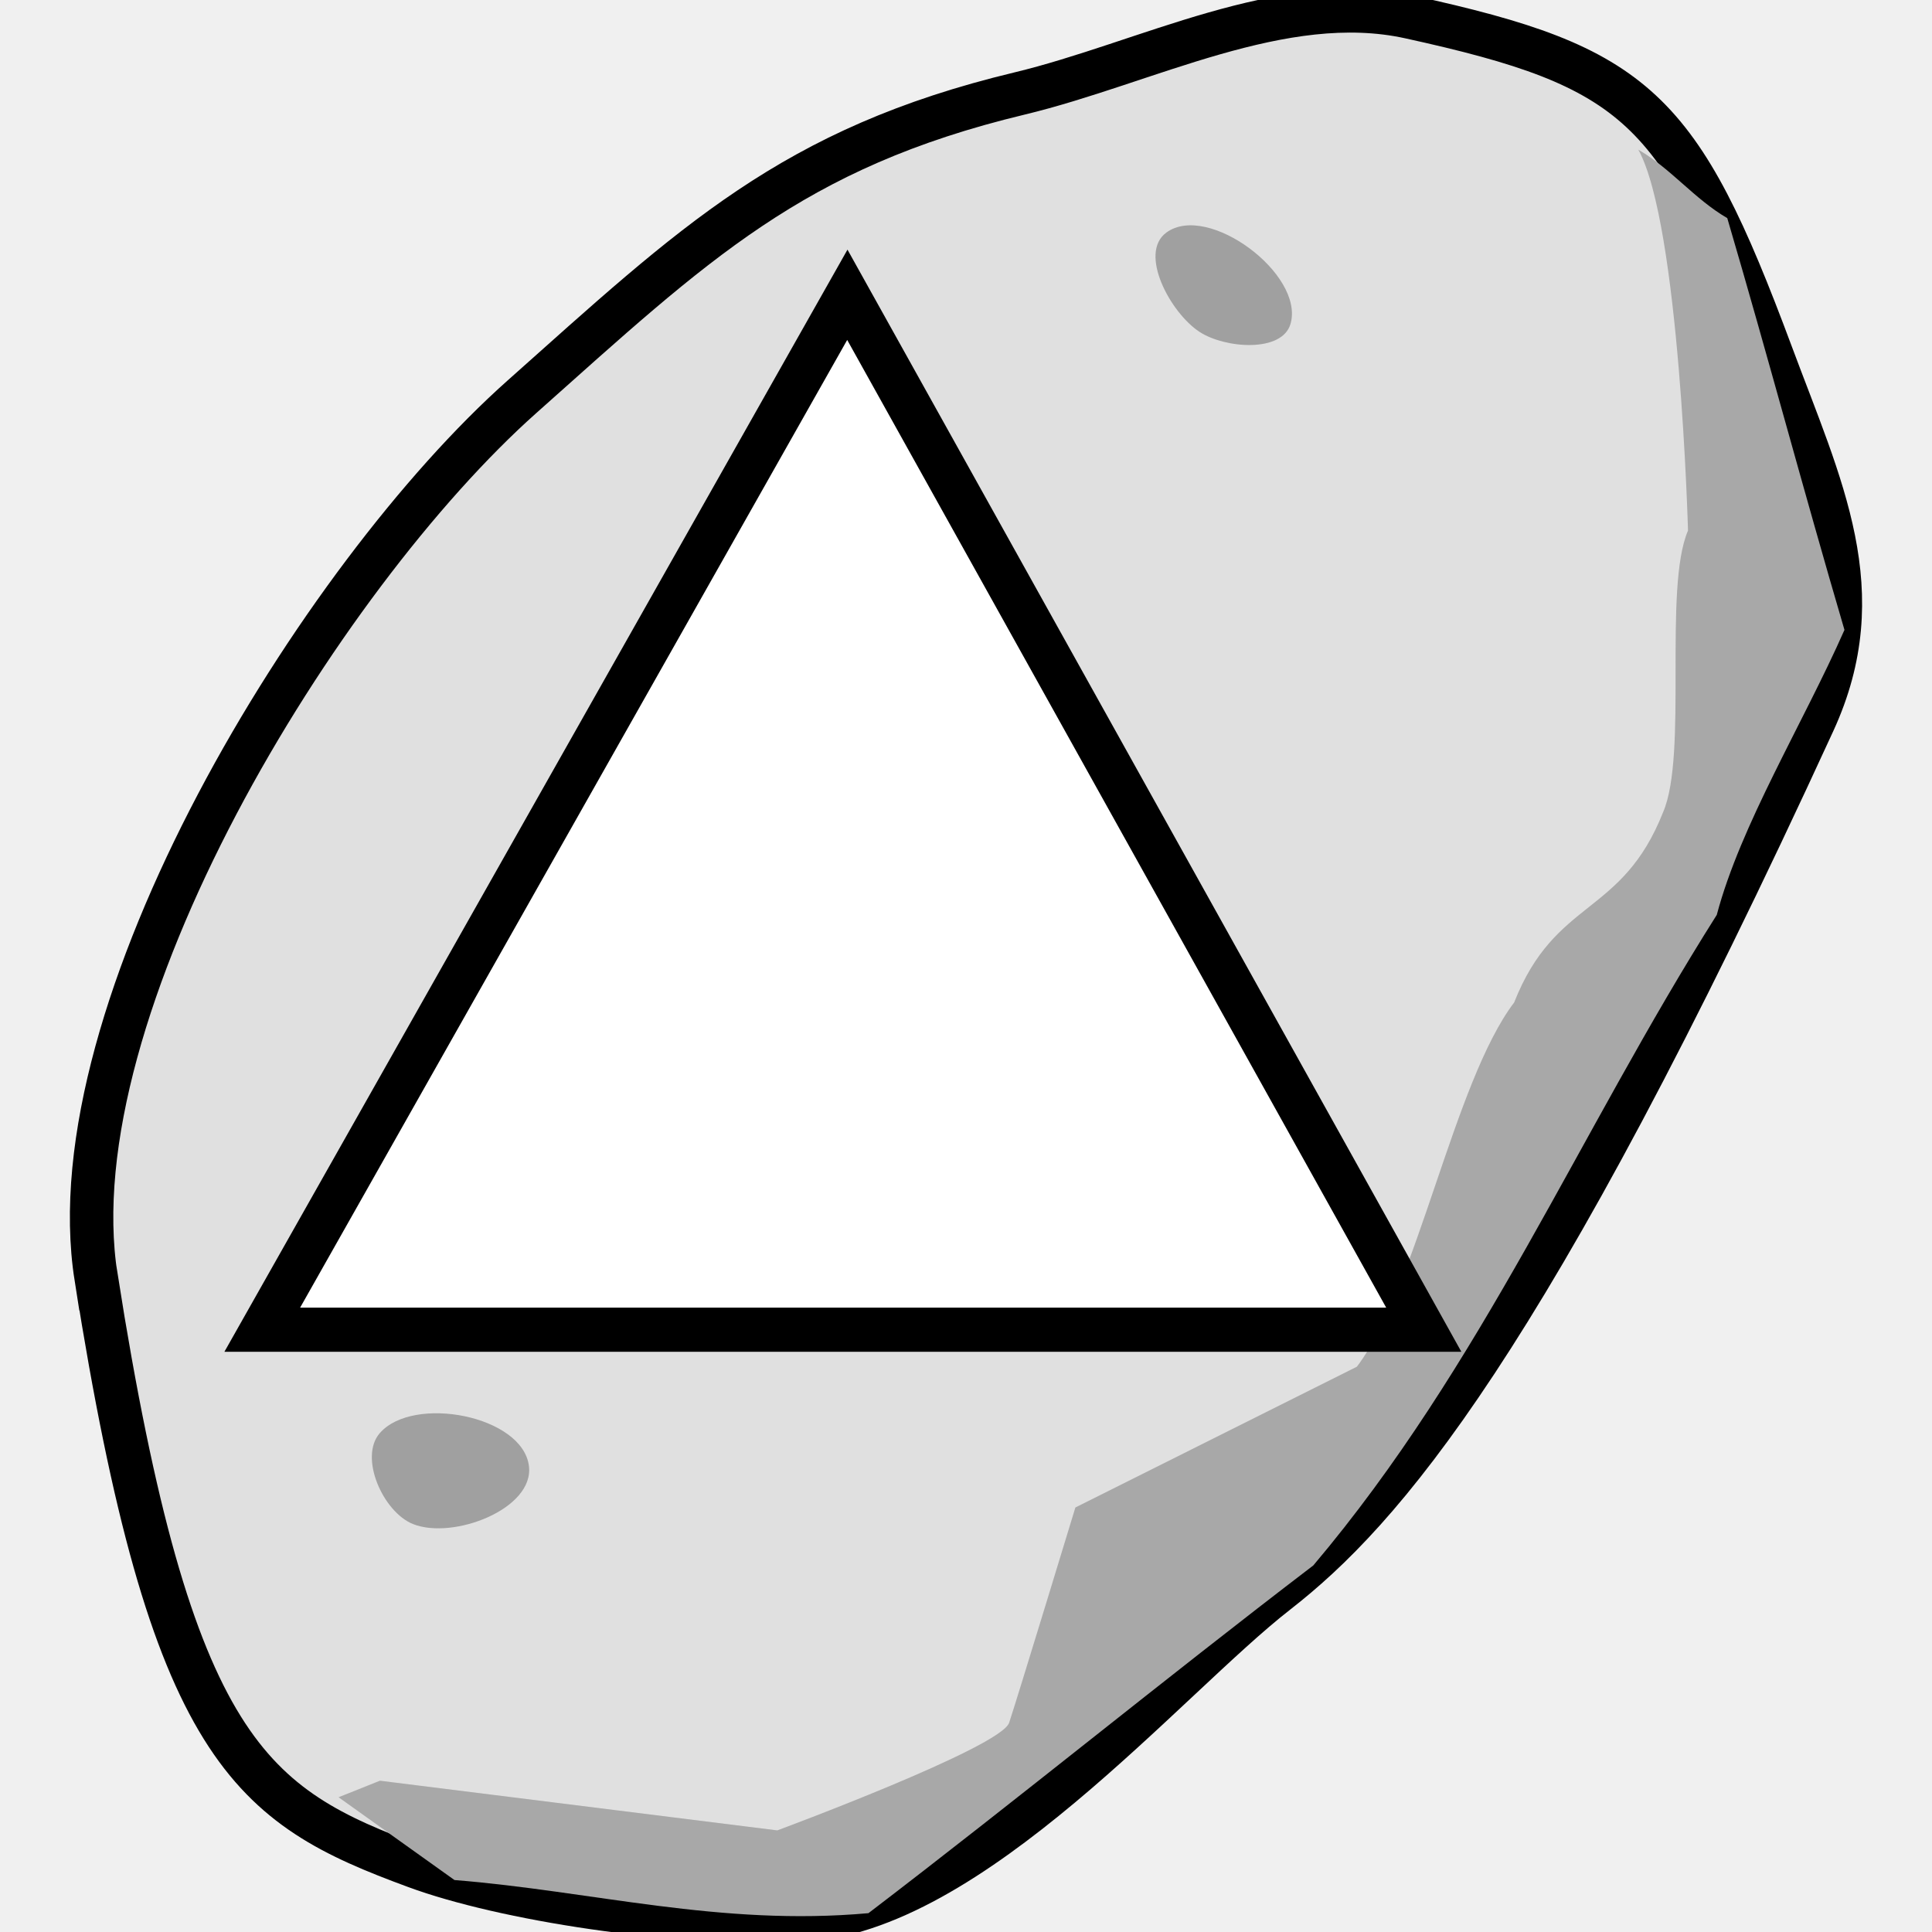
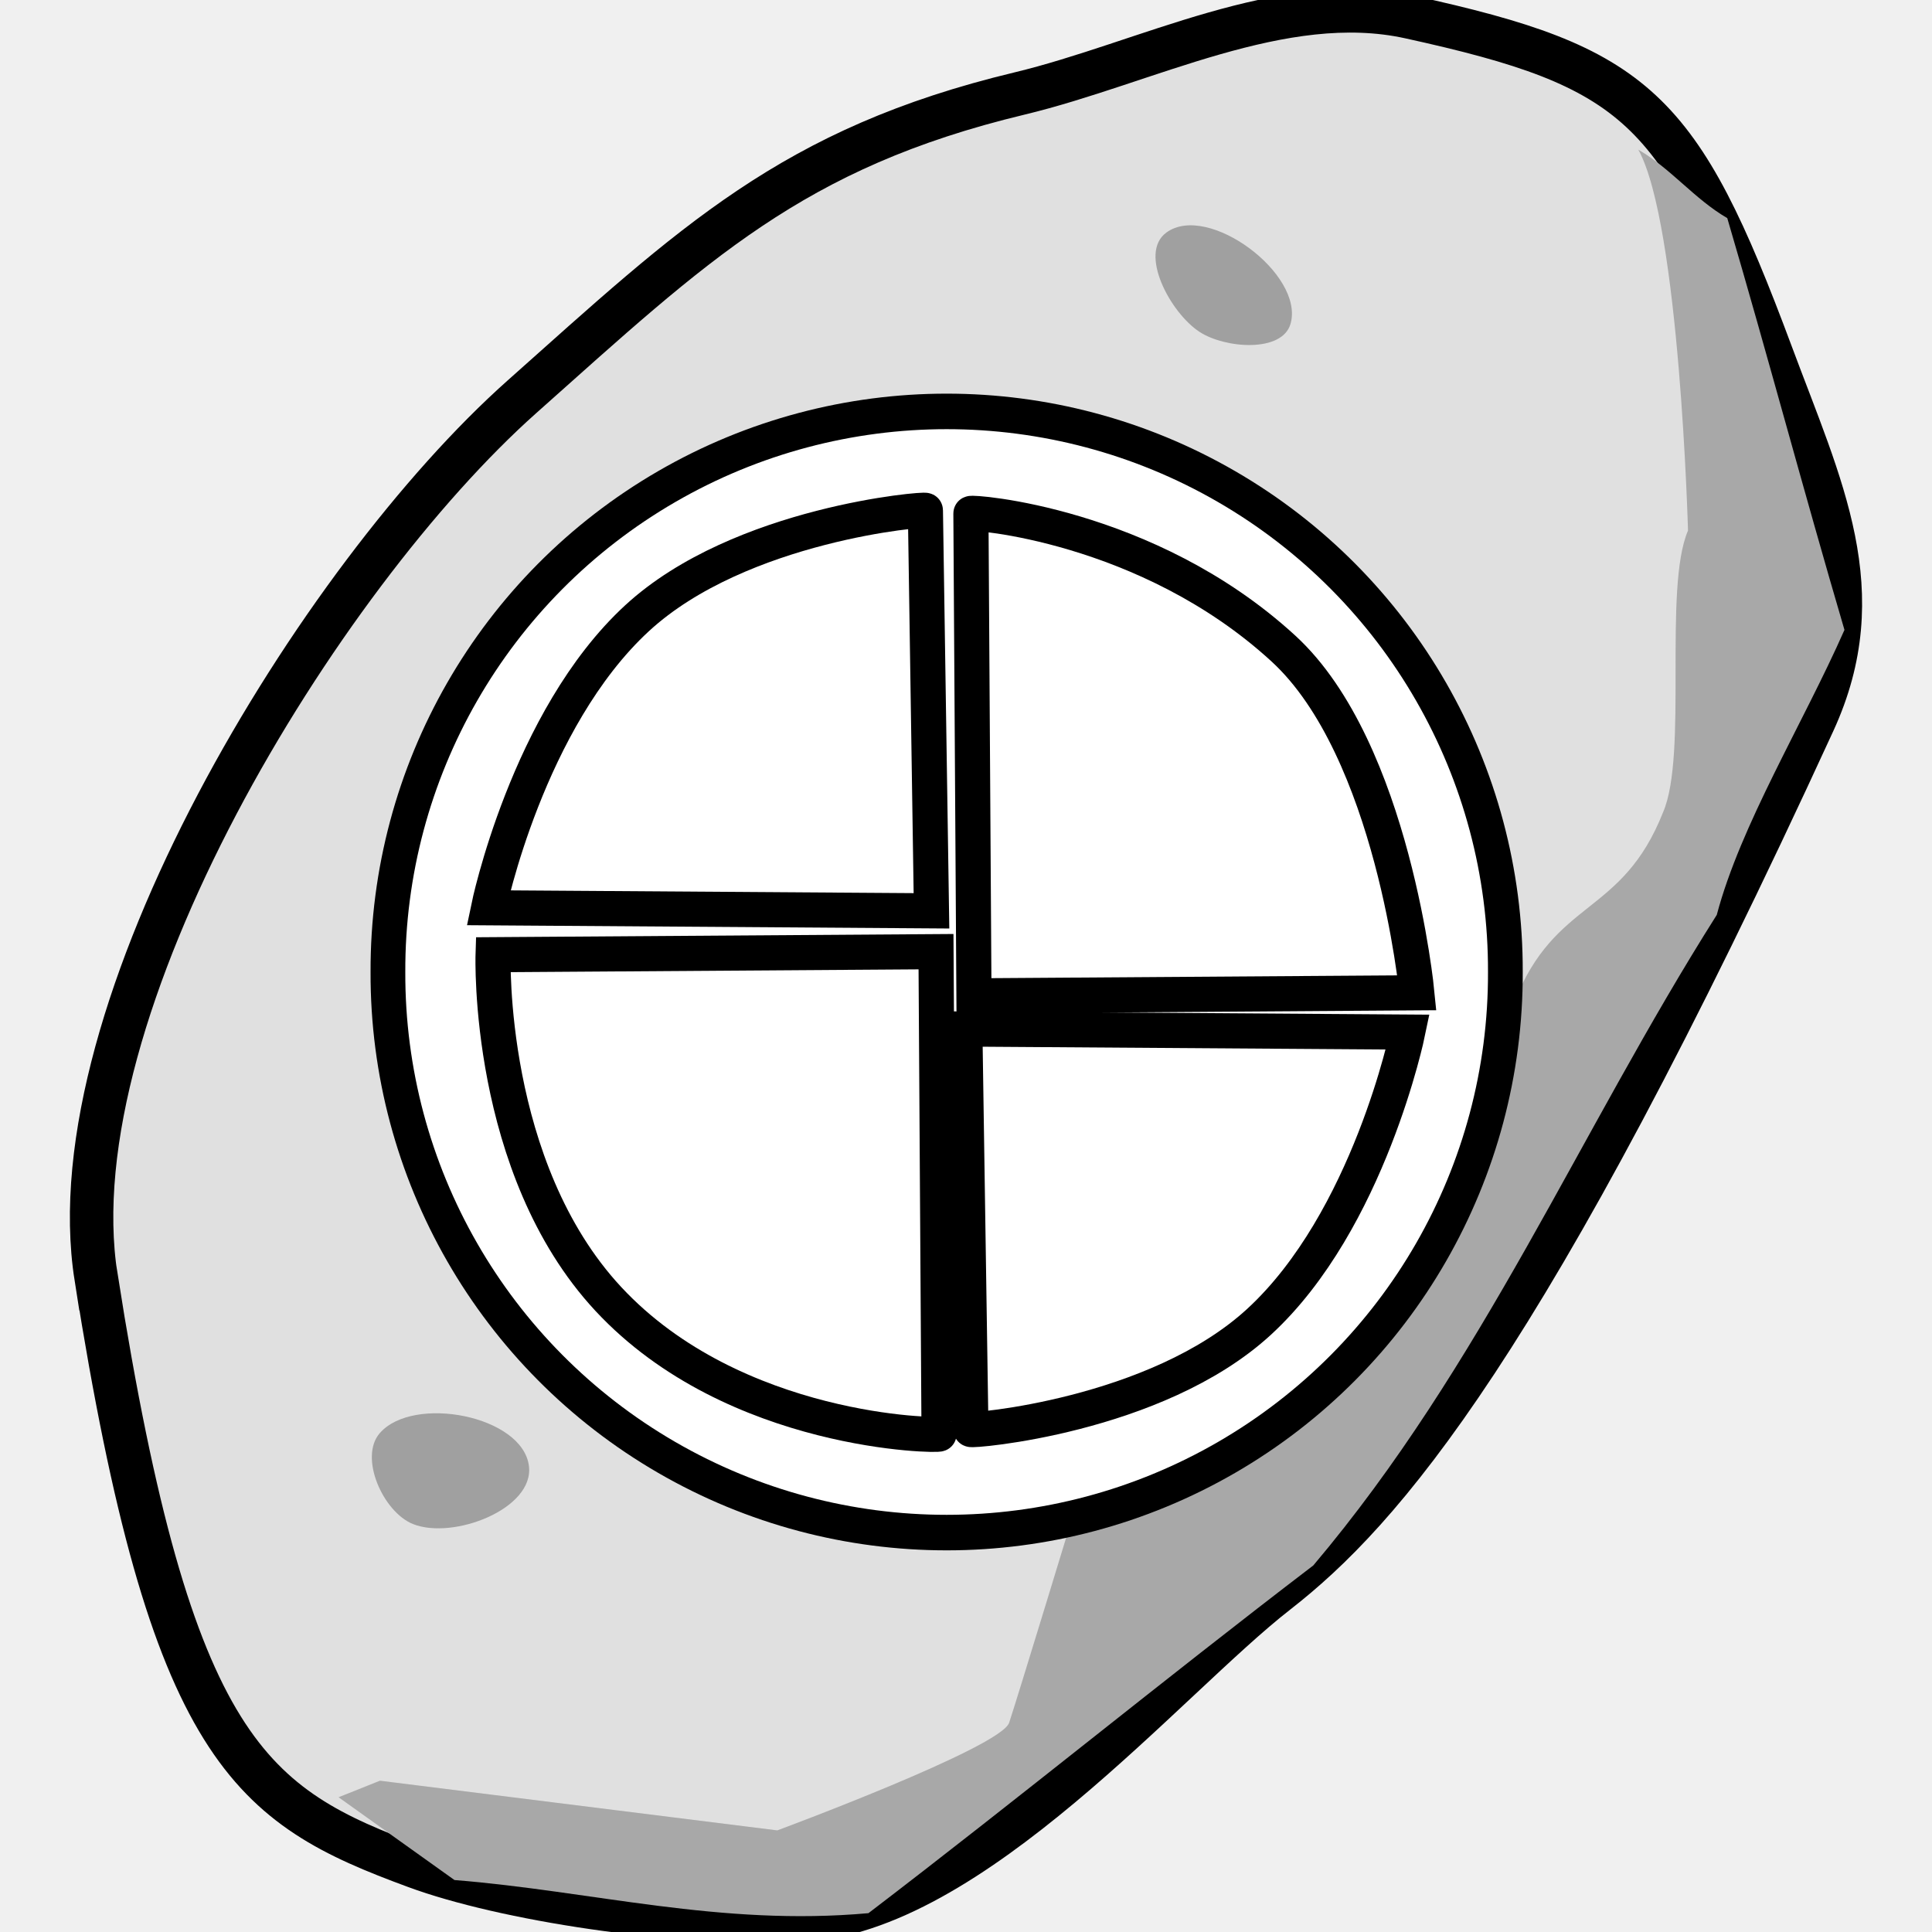
<svg xmlns="http://www.w3.org/2000/svg" xmlns:xlink="http://www.w3.org/1999/xlink" version="1.0" width="55" height="55" id="svg2">
  <defs id="defs4">
    <radialGradient cx="32.005" cy="38.322" r="25.51" fx="32.005" fy="38.322" id="radialGradient3844" xlink:href="#linearGradient3838" gradientUnits="userSpaceOnUse" gradientTransform="matrix(1,0,0,1.090071,0,-3.451701)" />
    <linearGradient id="linearGradient3838">
      <stop id="stop3840" style="stop-color:#d1d29c;stop-opacity:1" offset="0" />
      <stop id="stop3842" style="stop-color:#a09049;stop-opacity:1" offset="1" />
    </linearGradient>
  </defs>
  <g transform="translate(70.46296,2.314815)" id="g4683">
    <path d="m -67.728,34.049 c -1.203,-7.628 6.354,-19.933 12.122,-25.067 4.901,-4.363 7.688,-7.079 14.163,-8.634 3.611,-0.867 7.483,-2.972 11.11,-2.177 6.476,1.42 7.678,2.551 10.299,9.591 1.422,3.821 2.903,6.768 1.201,10.474 -8.193,17.838 -12.313,22.473 -15.285,24.787 -3.148,2.451 -8.717,9.131 -13.592,9.333 -3.588,0.149 -8.43,-0.613 -10.912,-1.528 -4.702,-1.732 -6.969,-3.24 -9.104,-16.78 z" id="path2987" style="fill:#e0e0e0;fill-opacity:1;stroke:#000000;stroke-width:1.236;stroke-linecap:round;stroke-linejoin:miter;stroke-miterlimit:4;stroke-opacity:1;stroke-dasharray:none" />
    <path d="m -23.823,1.947 c 1.178,2.121 1.414,10.842 1.414,10.842 -0.707,1.65 0,6.364 -0.707,8.013 -1.178,2.985 -3.064,2.435 -4.242,5.421 -1.728,2.278 -2.75,8.092 -4.478,10.37 -2.671,1.336 -5.342,2.671 -8.013,4.007 0,0 -1.65,5.421 -1.886,6.128 -0.236,0.707 -6.599,3.064 -6.599,3.064 -3.771,-0.471 -7.542,-0.943 -11.313,-1.414 -0.393,0.157 -0.786,0.314 -1.178,0.471 1.1,0.786 2.2,1.571 3.3,2.357 3.928,0.314 7.558,1.325 11.785,0.943 4.321,-3.3 8.343,-6.599 12.664,-9.899 4.824,-5.709 7.558,-12.314 11.486,-18.52 0.681,-2.572 2.456,-5.442 3.635,-8.113 -1.178,-4.007 -2.158,-7.715 -3.336,-11.722 -0.943,-0.55 -1.587,-1.398 -2.53,-1.948 z" id="path3846" style="fill:#a8a8a8;fill-opacity:1;stroke:none" />
    <path d="m -37.257,4.304 c 1.181,-0.861 3.927,1.185 3.535,2.593 -0.232,0.836 -1.866,0.711 -2.593,0.236 -0.832,-0.544 -1.746,-2.243 -0.943,-2.828 z" id="path3848" style="fill:#a0a0a0;fill-opacity:1;stroke:none" />
    <path d="m -47.628,32.351 c 0.212,0.971 1.977,1.455 2.828,0.943 1.228,-0.739 1.97,-3.565 0.707,-4.242 -1.42,-0.762 -3.879,1.725 -3.535,3.3 z" id="path3850" style="fill:#a0a0a0;fill-opacity:1;stroke:none" />
    <path d="m -59.648,38.479 c -0.607,0.691 0.089,2.252 0.943,2.593 1.142,0.455 3.45,-0.429 3.3,-1.65 -0.177,-1.438 -3.287,-2.032 -4.242,-0.943 z" id="path3852" style="fill:#a0a0a0;fill-opacity:1;stroke:none" />
  </g>
-   <path d="m 7.466,37.854 33.066,0 L 24.122,8.392 z" id="path4692" style="fill:#ffffff;fill-opacity:1;stroke:#000000;stroke-width:1.258px;stroke-linecap:butt;stroke-linejoin:miter;stroke-opacity:1" />
+   <g transform="matrix(0.1871232,0,0,0.1871016,19.0898,31.78689)" id="g3901" style="stroke-width:5.344;stroke-miterlimit:4;stroke-dasharray:none">
+     <path d="m 162.462,-13.538 a 83.308,81.462 0 1 1 -166.615,0 83.308,81.462 0 1 1 166.615,0 z" transform="matrix(1.020314,0,0,1.043437,-38.76177,-7.873467)" id="path3131" style="fill:#ffffff;fill-opacity:1;stroke:#000000;stroke-width:5.18;stroke-miterlimit:4;stroke-opacity:1;stroke-dasharray:none" />
+     <path d="m 39.692,-31.308 -67.385,-0.462 c 0,0 5.896,-28.689 22.615,-44.077 C 10.619,-90.292 39.078,-92.54 38.769,-92.231 z" id="path3068" style="fill:none;stroke:#000000;stroke-width:5.344;stroke-linecap:butt;stroke-linejoin:miter;stroke-miterlimit:4;stroke-opacity:1;stroke-dasharray:none" />
+     <path d="m 44.769,-13.321 67.385,0.462 c 0,0 -5.896,28.689 -22.615,44.077 -15.696,14.445 -44.155,16.694 -43.846,16.385 z" id="path3068-4" style="fill:none;stroke:#000000;stroke-width:5.344;stroke-linecap:butt;stroke-linejoin:miter;stroke-miterlimit:4;stroke-opacity:1;stroke-dasharray:none" />
+     <path d="m 46.154,-18.372 67.385,-0.462 c 0,0 -3.565,-37.022 -20.308,-52.385 C 72.458,-90.279 45.383,-92.065 45.692,-91.756 z" id="path3068-6" style="fill:none;stroke:#000000;stroke-width:5.344;stroke-linecap:butt;stroke-linejoin:miter;stroke-miterlimit:4;stroke-opacity:1;stroke-dasharray:none" />
+     <path d="m 40.383,-25.092 -67.385,0.462 c 0,0 -1.05,32.406 17.538,52.385 C 9.741,48.394 41.154,48.602 40.845,48.293 z" id="path3068-6-0" style="fill:none;stroke:#000000;stroke-width:5.344;stroke-linecap:butt;stroke-linejoin:miter;stroke-miterlimit:4;stroke-opacity:1;stroke-dasharray:none" />
+   </g>
</svg>
